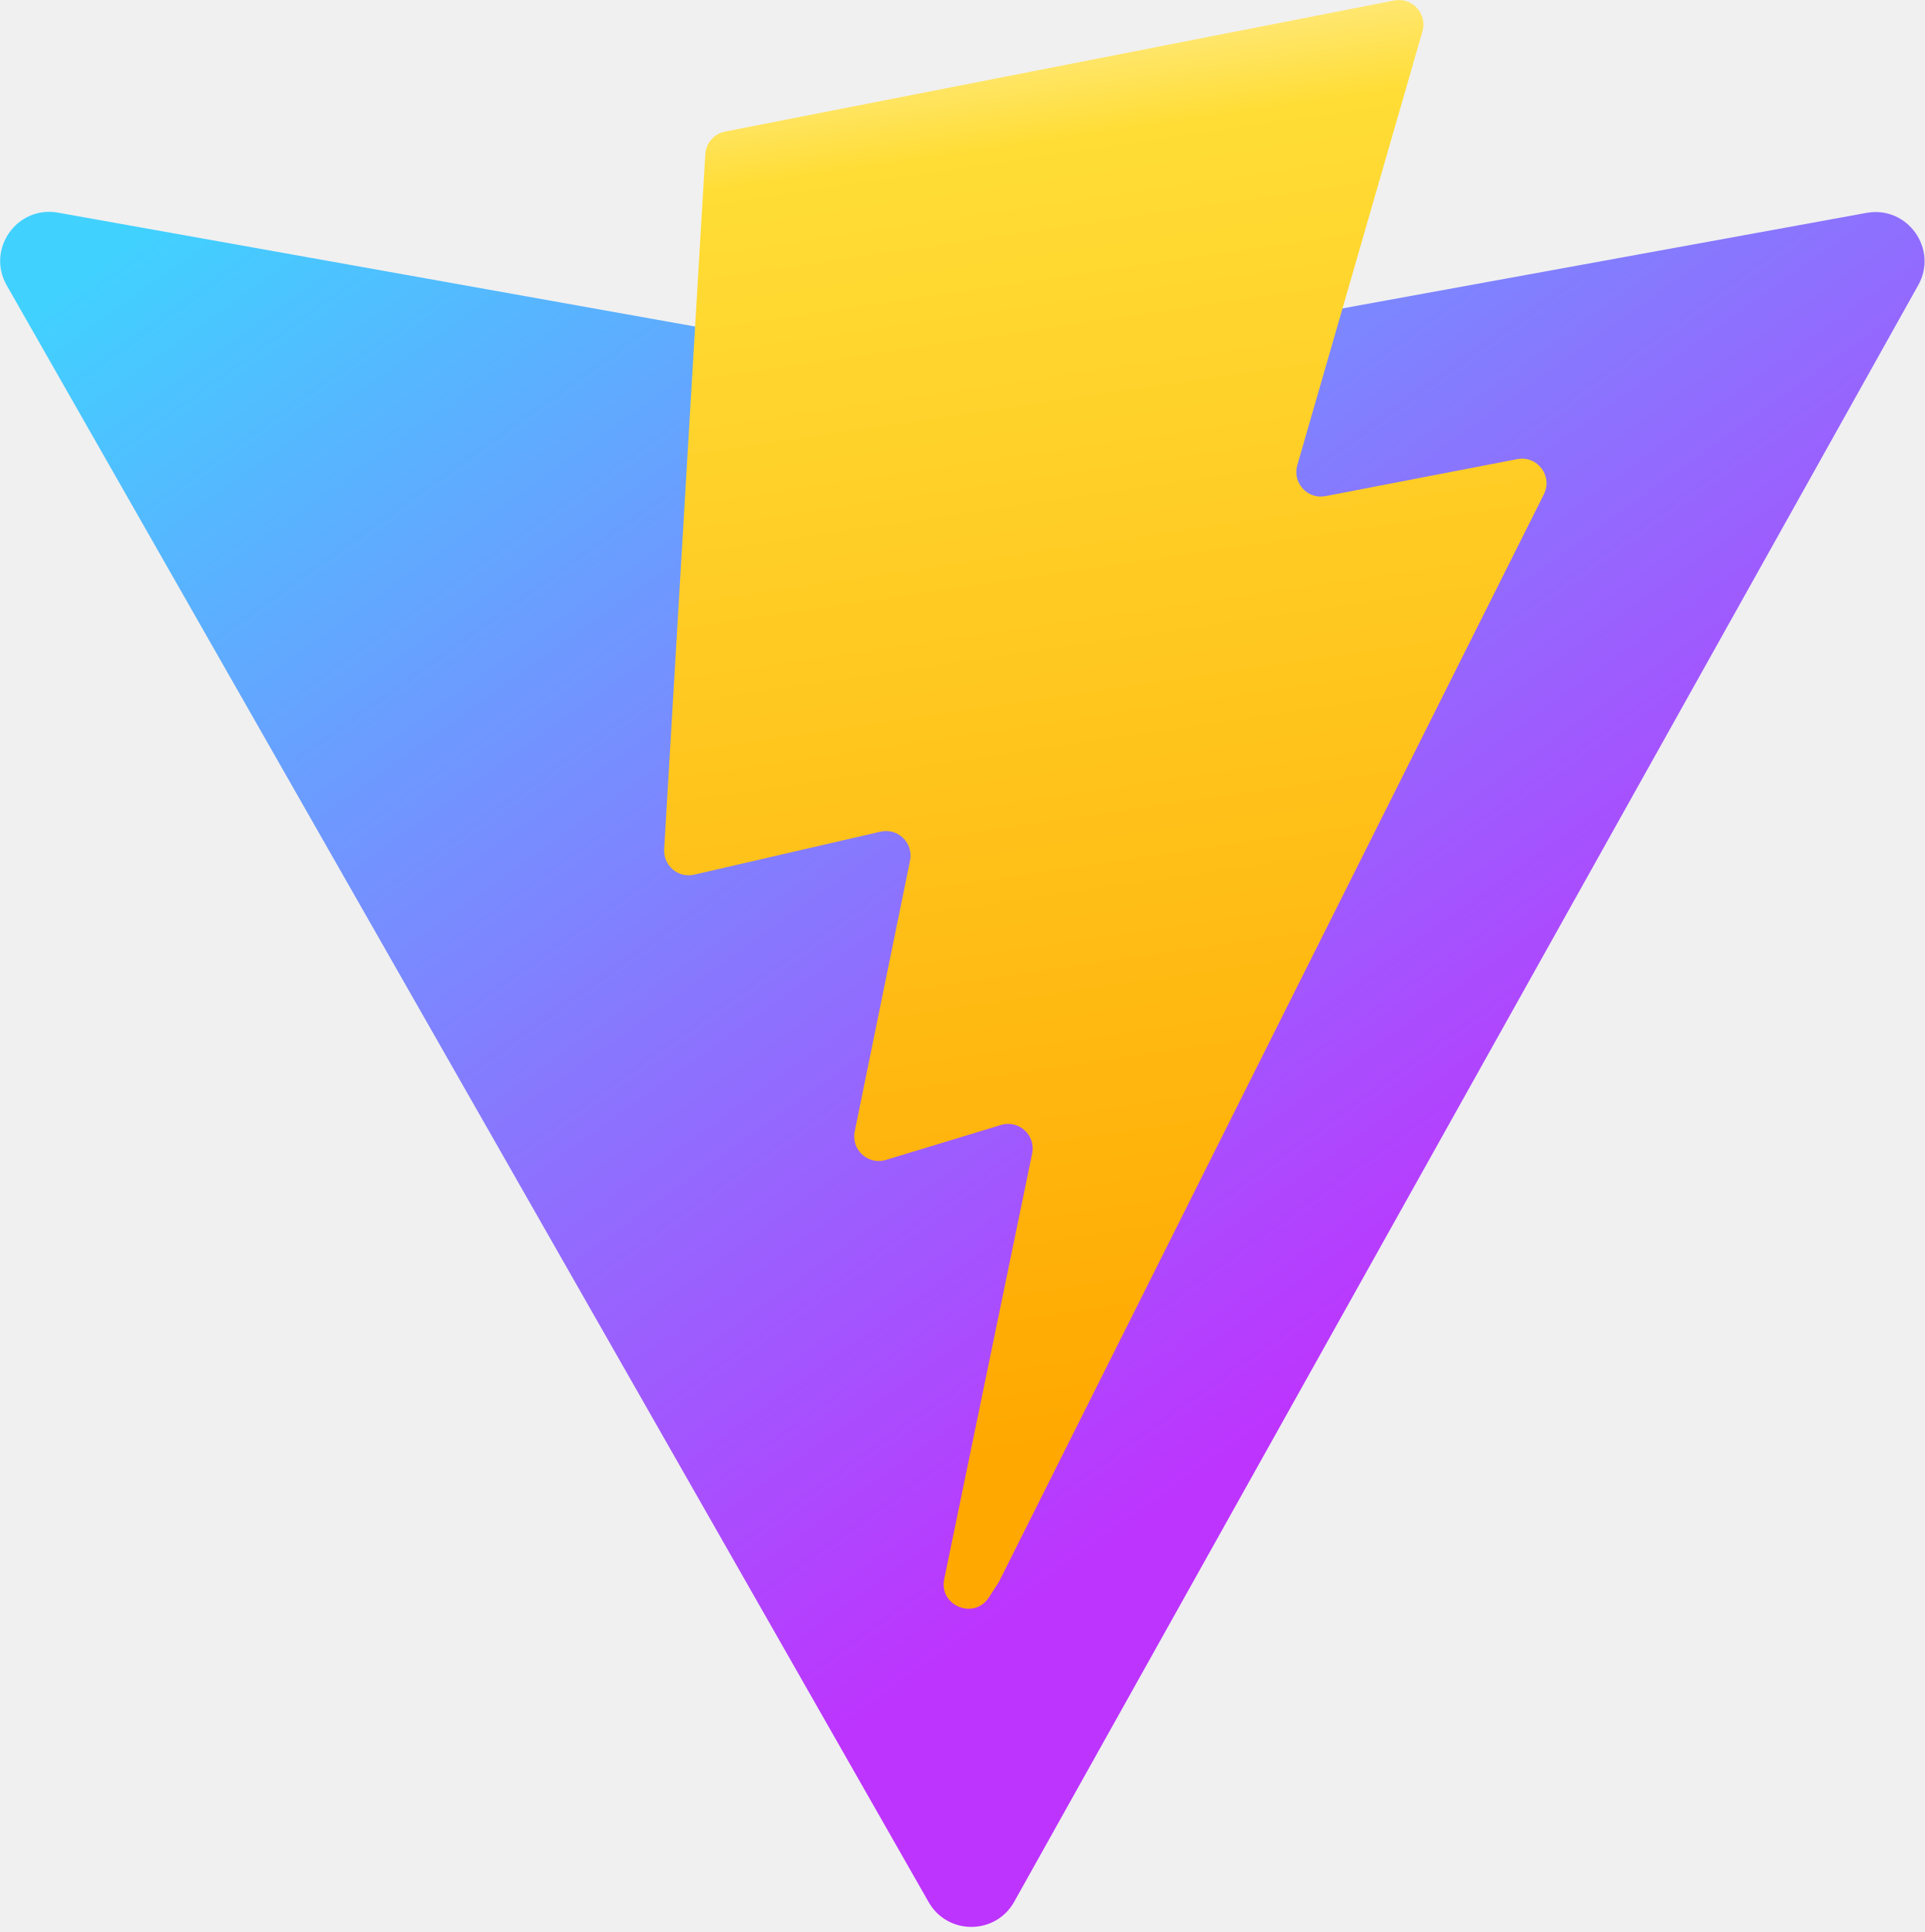
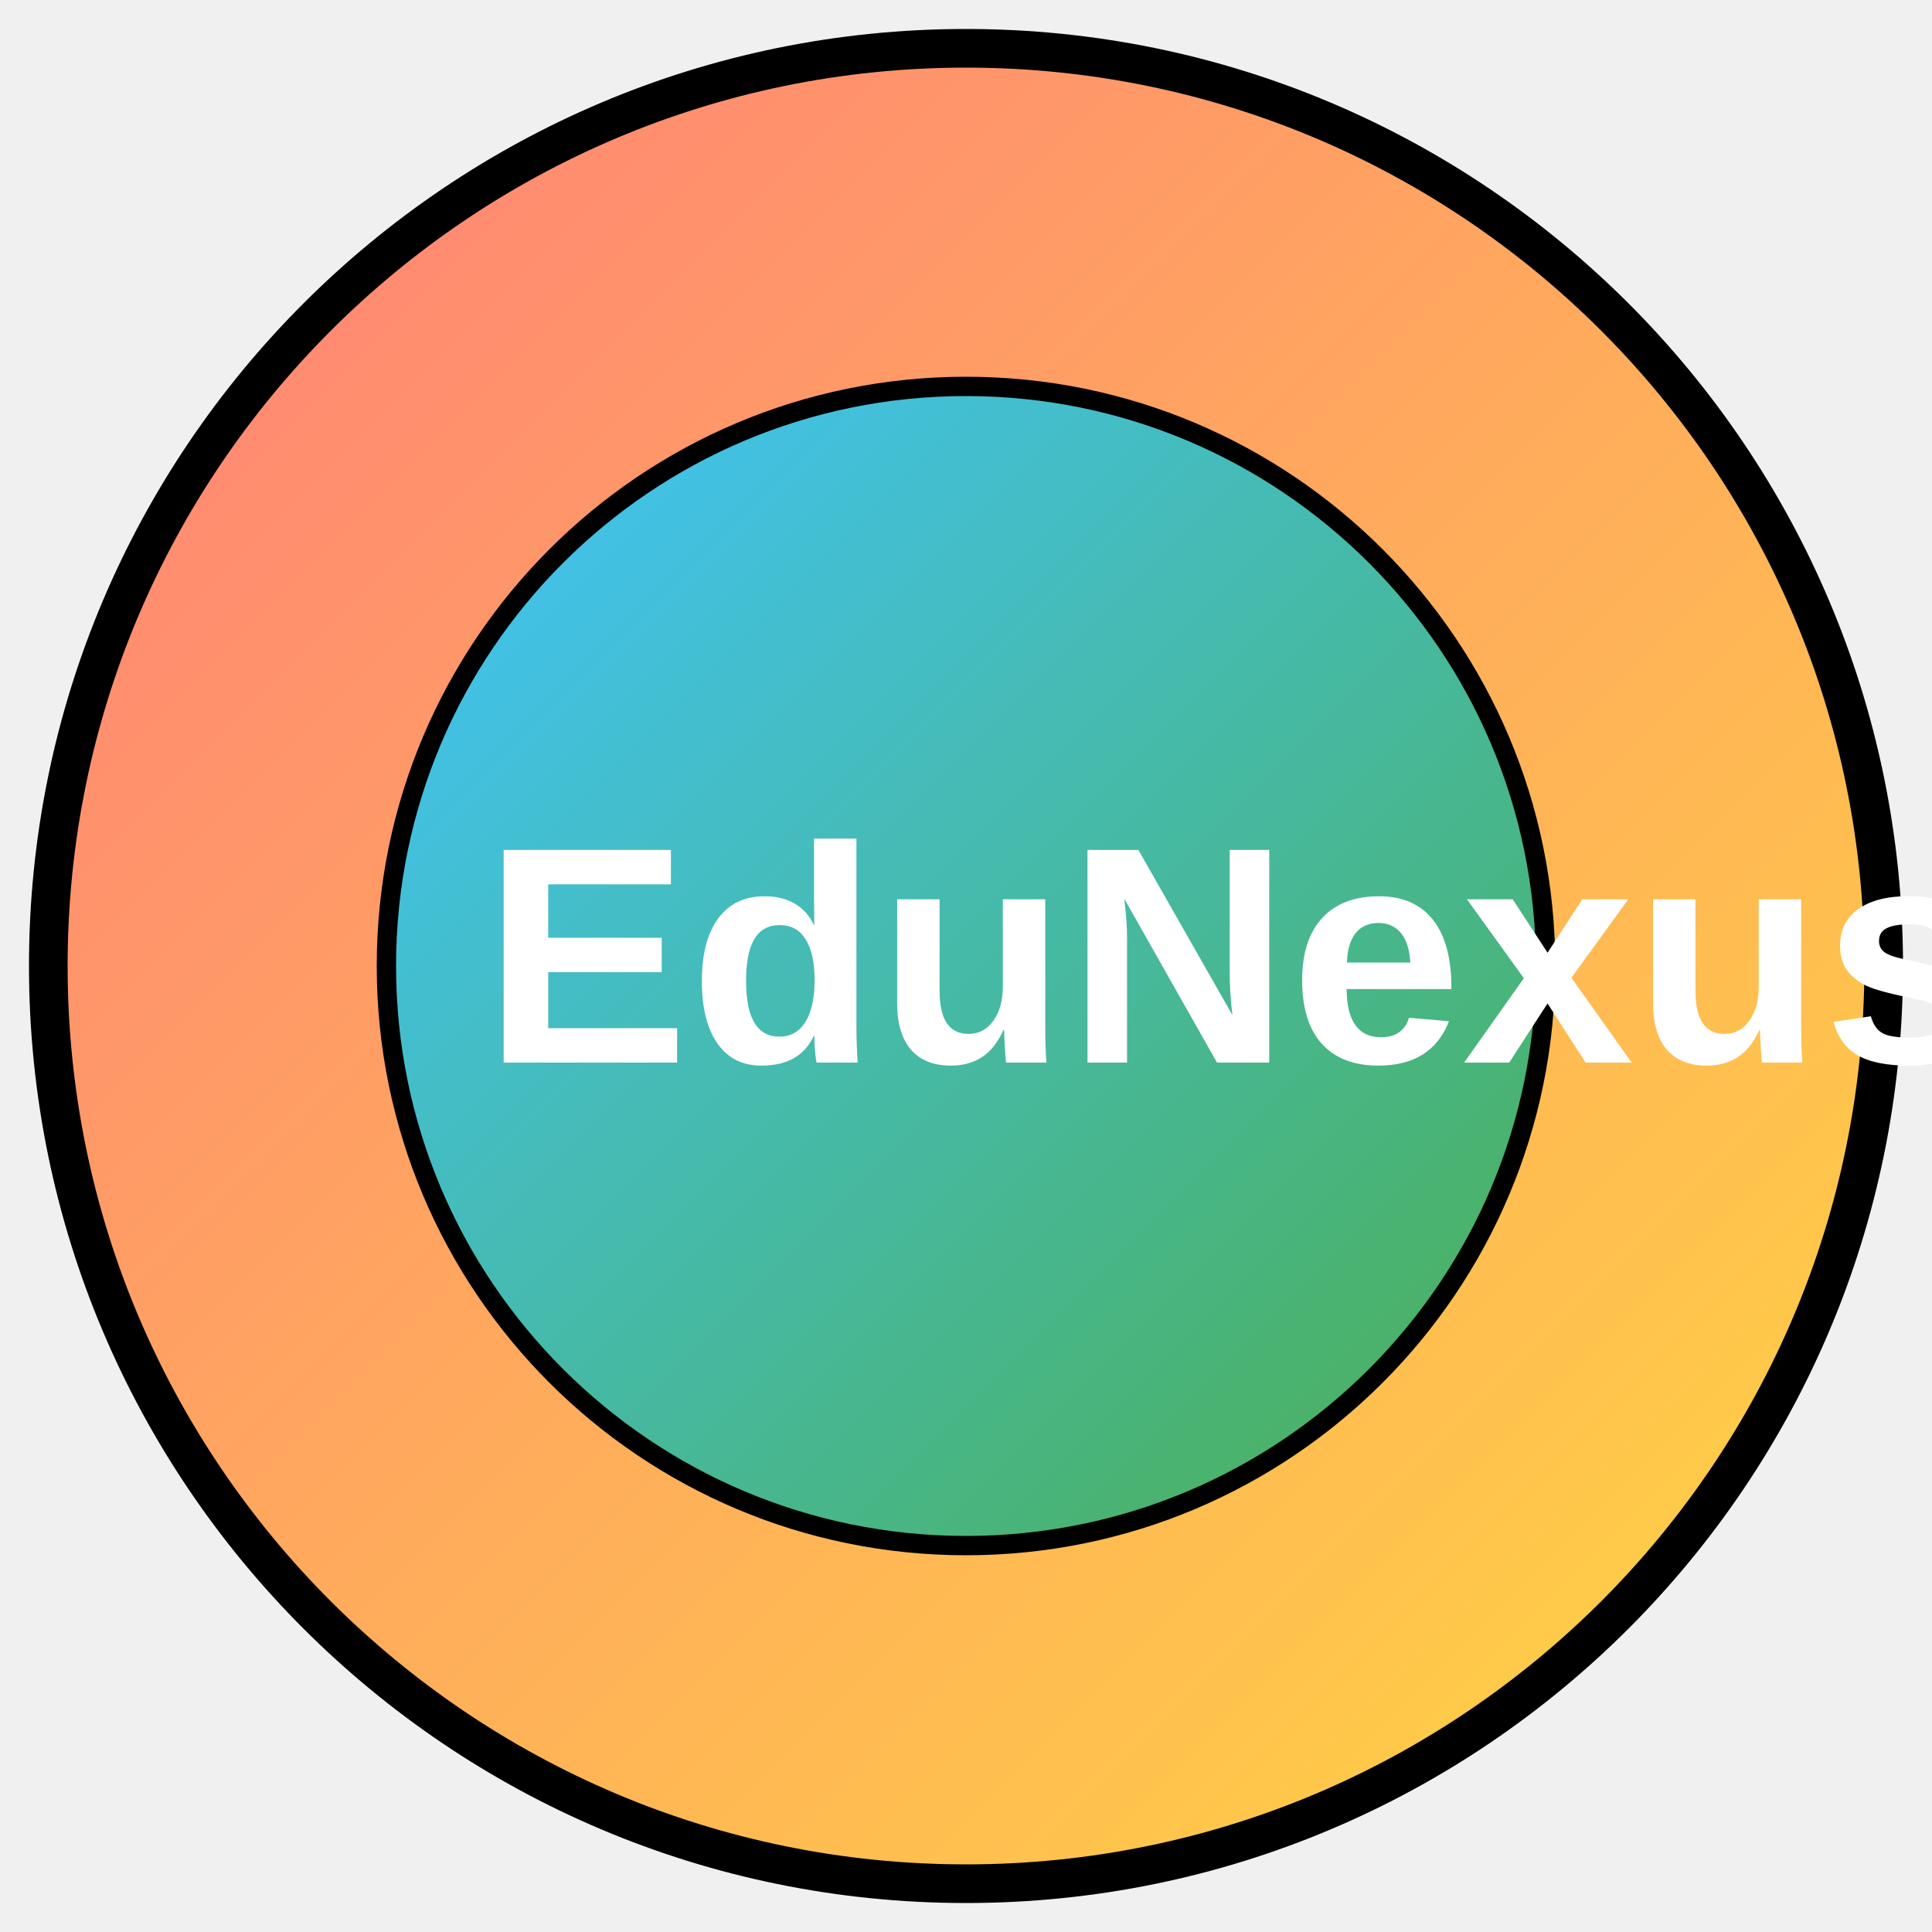
- <svg xmlns="http://www.w3.org/2000/svg" aria-hidden="true" role="img" class="iconify iconify--logos" width="31.88" height="32" preserveAspectRatio="xMidYMid meet" viewBox="0 0 256 257">
+ <svg xmlns="http://www.w3.org/2000/svg" width="60" height="60" viewBox="0 0 200 200">
  <defs>
-     <linearGradient id="IconifyId1813088fe1fbc01fb466" x1="-.828%" x2="57.636%" y1="7.652%" y2="78.411%">
-       <stop offset="0%" stop-color="#41D1FF" />
-       <stop offset="100%" stop-color="#BD34FE" />
+     <linearGradient id="grad1" x1="0%" y1="0%" x2="100%" y2="100%">
+       <stop offset="0%" style="stop-color:#FF7E79;stop-opacity:1" />
+       <stop offset="100%" style="stop-color:#FFD740;stop-opacity:1" />
    </linearGradient>
-     <linearGradient id="IconifyId1813088fe1fbc01fb467" x1="43.376%" x2="50.316%" y1="2.242%" y2="89.03%">
-       <stop offset="0%" stop-color="#FFEA83" />
-       <stop offset="8.333%" stop-color="#FFDD35" />
-       <stop offset="100%" stop-color="#FFA800" />
+     <linearGradient id="grad2" x1="0%" y1="0%" x2="100%" y2="100%">
+       <stop offset="0%" style="stop-color:#40C4FF;stop-opacity:1" />
+       <stop offset="100%" style="stop-color:#4CAF50;stop-opacity:1" />
    </linearGradient>
  </defs>
-   <path fill="url(#IconifyId1813088fe1fbc01fb466)" d="M255.153 37.938L134.897 252.976c-2.483 4.44-8.862 4.466-11.382.048L.875 37.958c-2.746-4.814 1.371-10.646 6.827-9.67l120.385 21.517a6.537 6.537 0 0 0 2.322-.004l117.867-21.483c5.438-.991 9.574 4.796 6.877 9.62Z" />
-   <path fill="url(#IconifyId1813088fe1fbc01fb467)" d="M185.432.063L96.44 17.501a3.268 3.268 0 0 0-2.634 3.014l-5.474 92.456a3.268 3.268 0 0 0 3.997 3.378l24.777-5.718c2.318-.535 4.413 1.507 3.936 3.838l-7.361 36.047c-.495 2.426 1.782 4.5 4.151 3.78l15.304-4.649c2.372-.72 4.652 1.36 4.15 3.788l-11.698 56.621c-.732 3.542 3.979 5.473 5.943 2.437l1.313-2.028l72.516-144.72c1.215-2.423-.88-5.186-3.54-4.672l-25.505 4.922c-2.396.462-4.435-1.77-3.759-4.114l16.646-57.705c.677-2.35-1.37-4.583-3.769-4.113Z" />
+   <circle cx="100" cy="100" r="95" stroke="#000" stroke-width="4" fill="url(#grad1)" />
+   <circle cx="100" cy="100" r="60" stroke="#000" stroke-width="2" fill="url(#grad2)" />
+   <text x="50" y="110" fill="#ffffff" font-size="32" font-family="Arial" font-weight="bold">
+     EduNexus
+   </text>
</svg>
